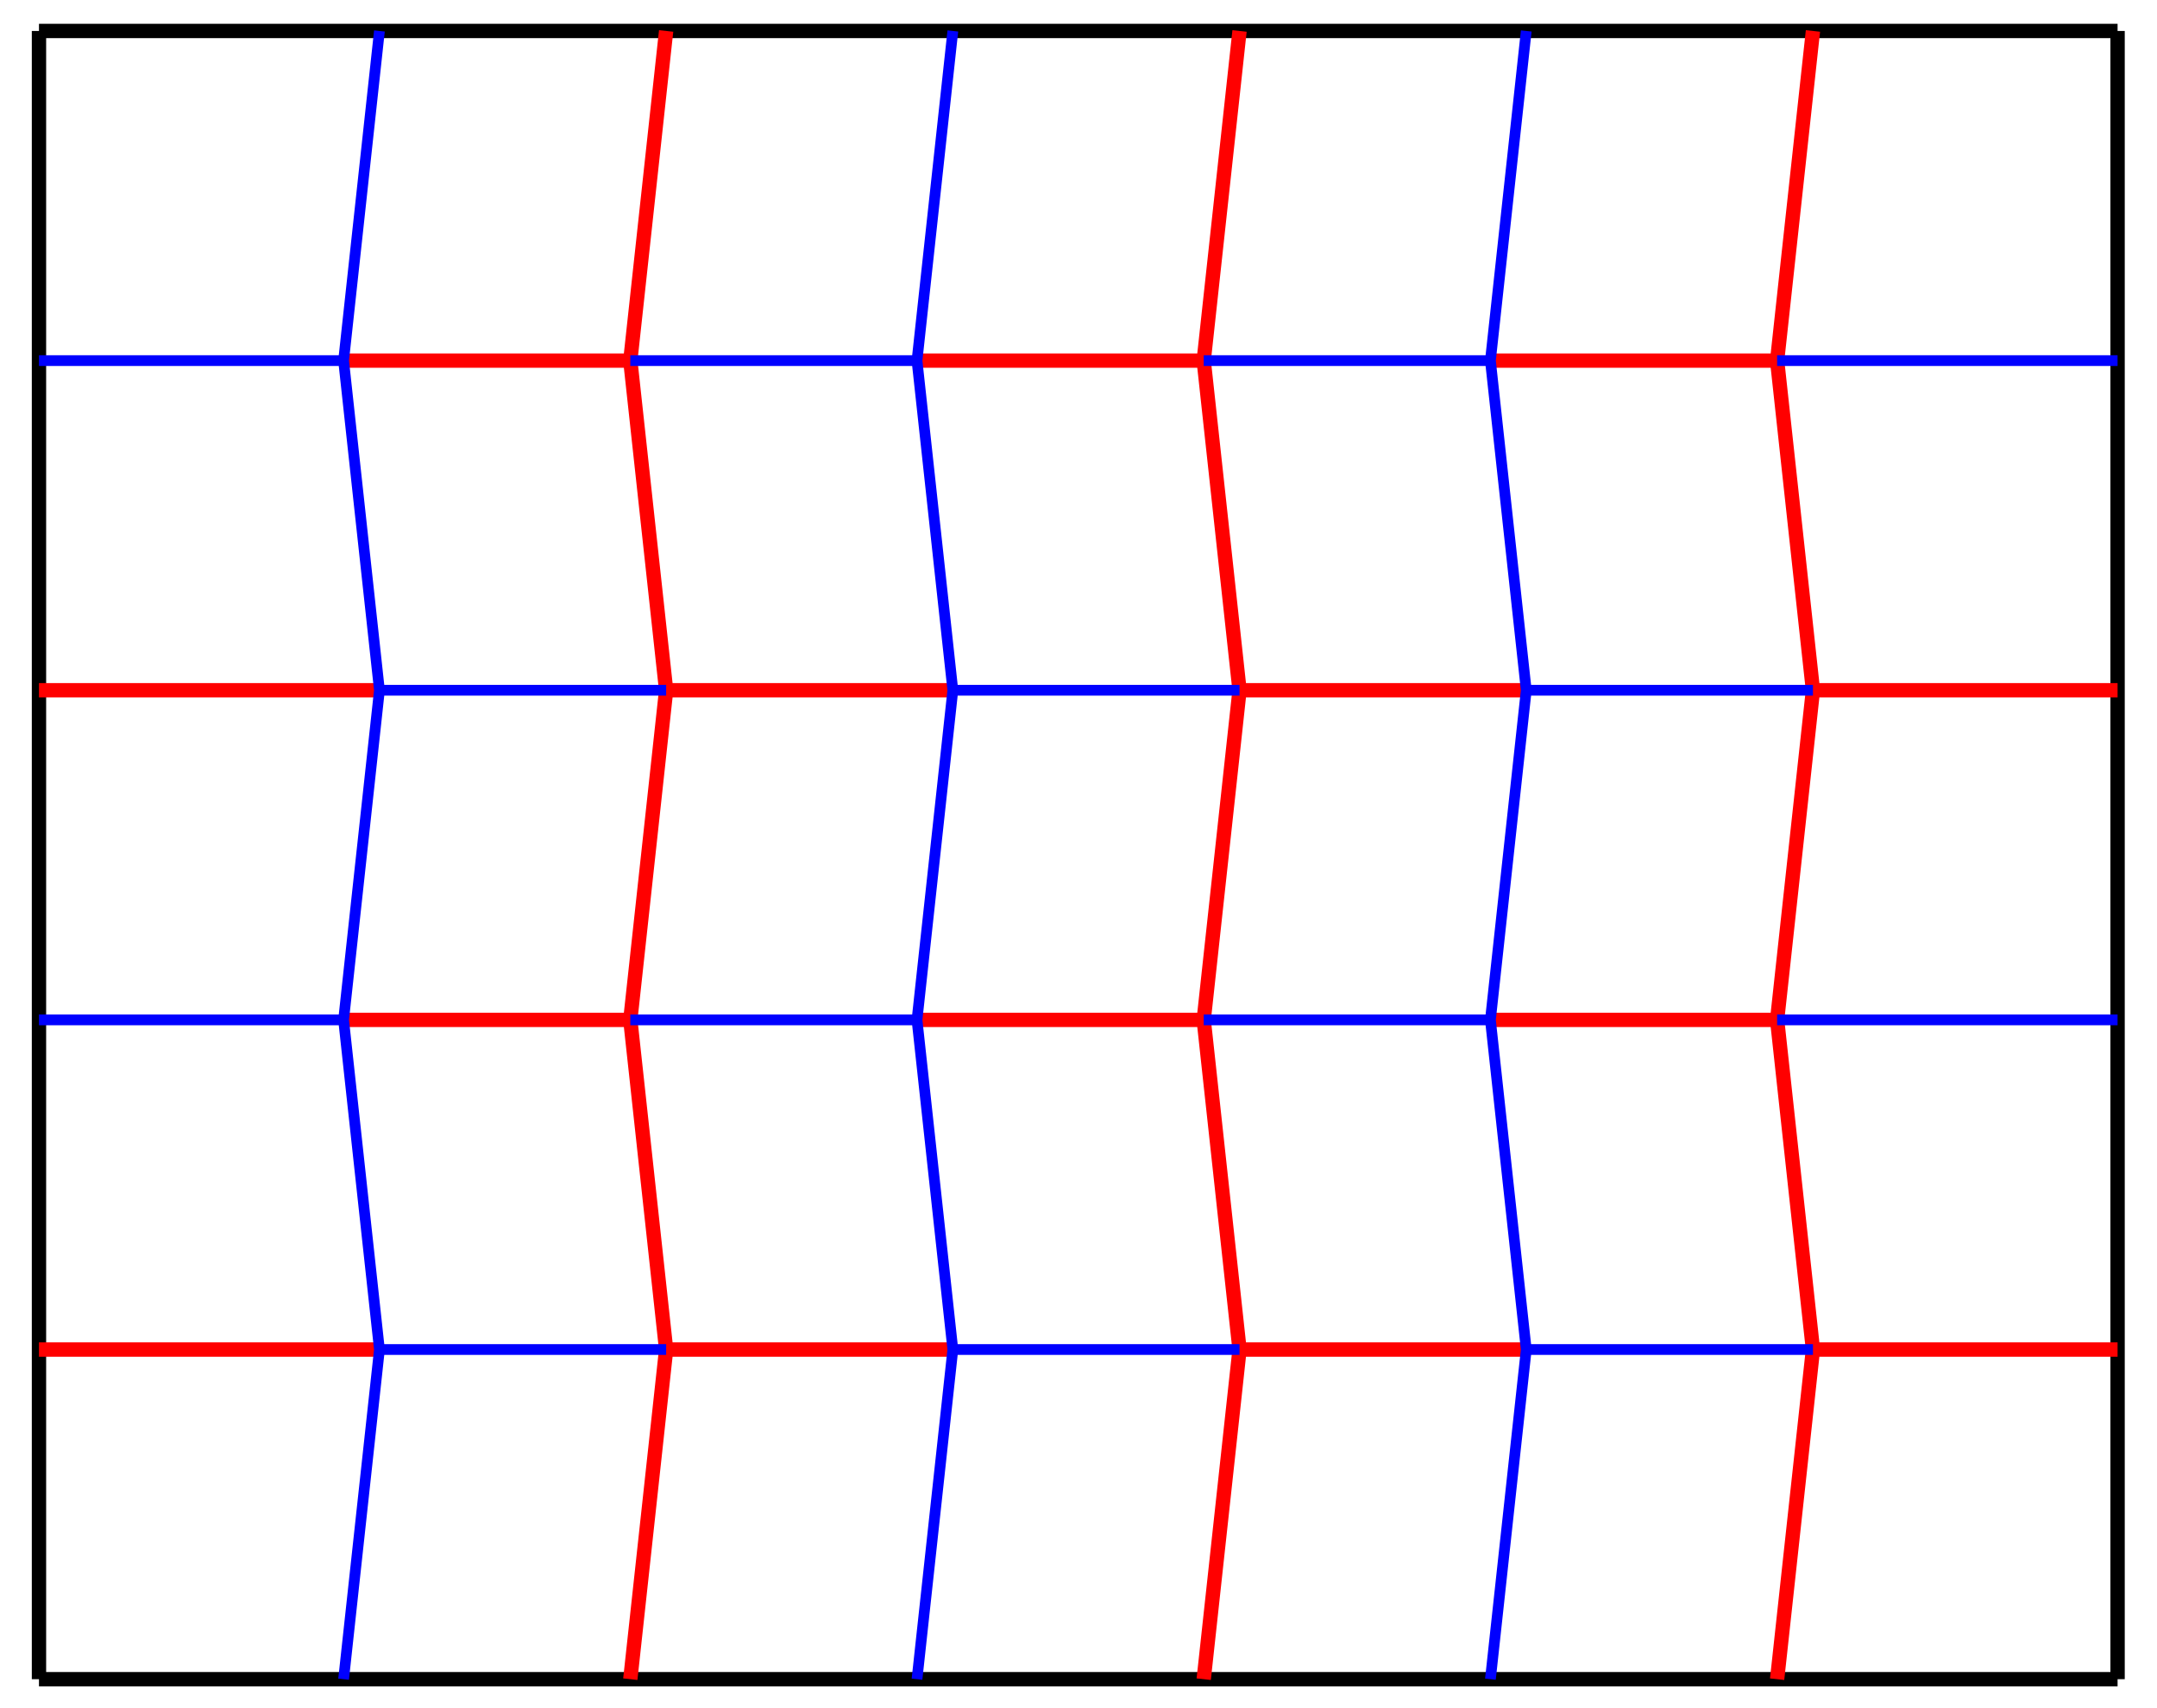
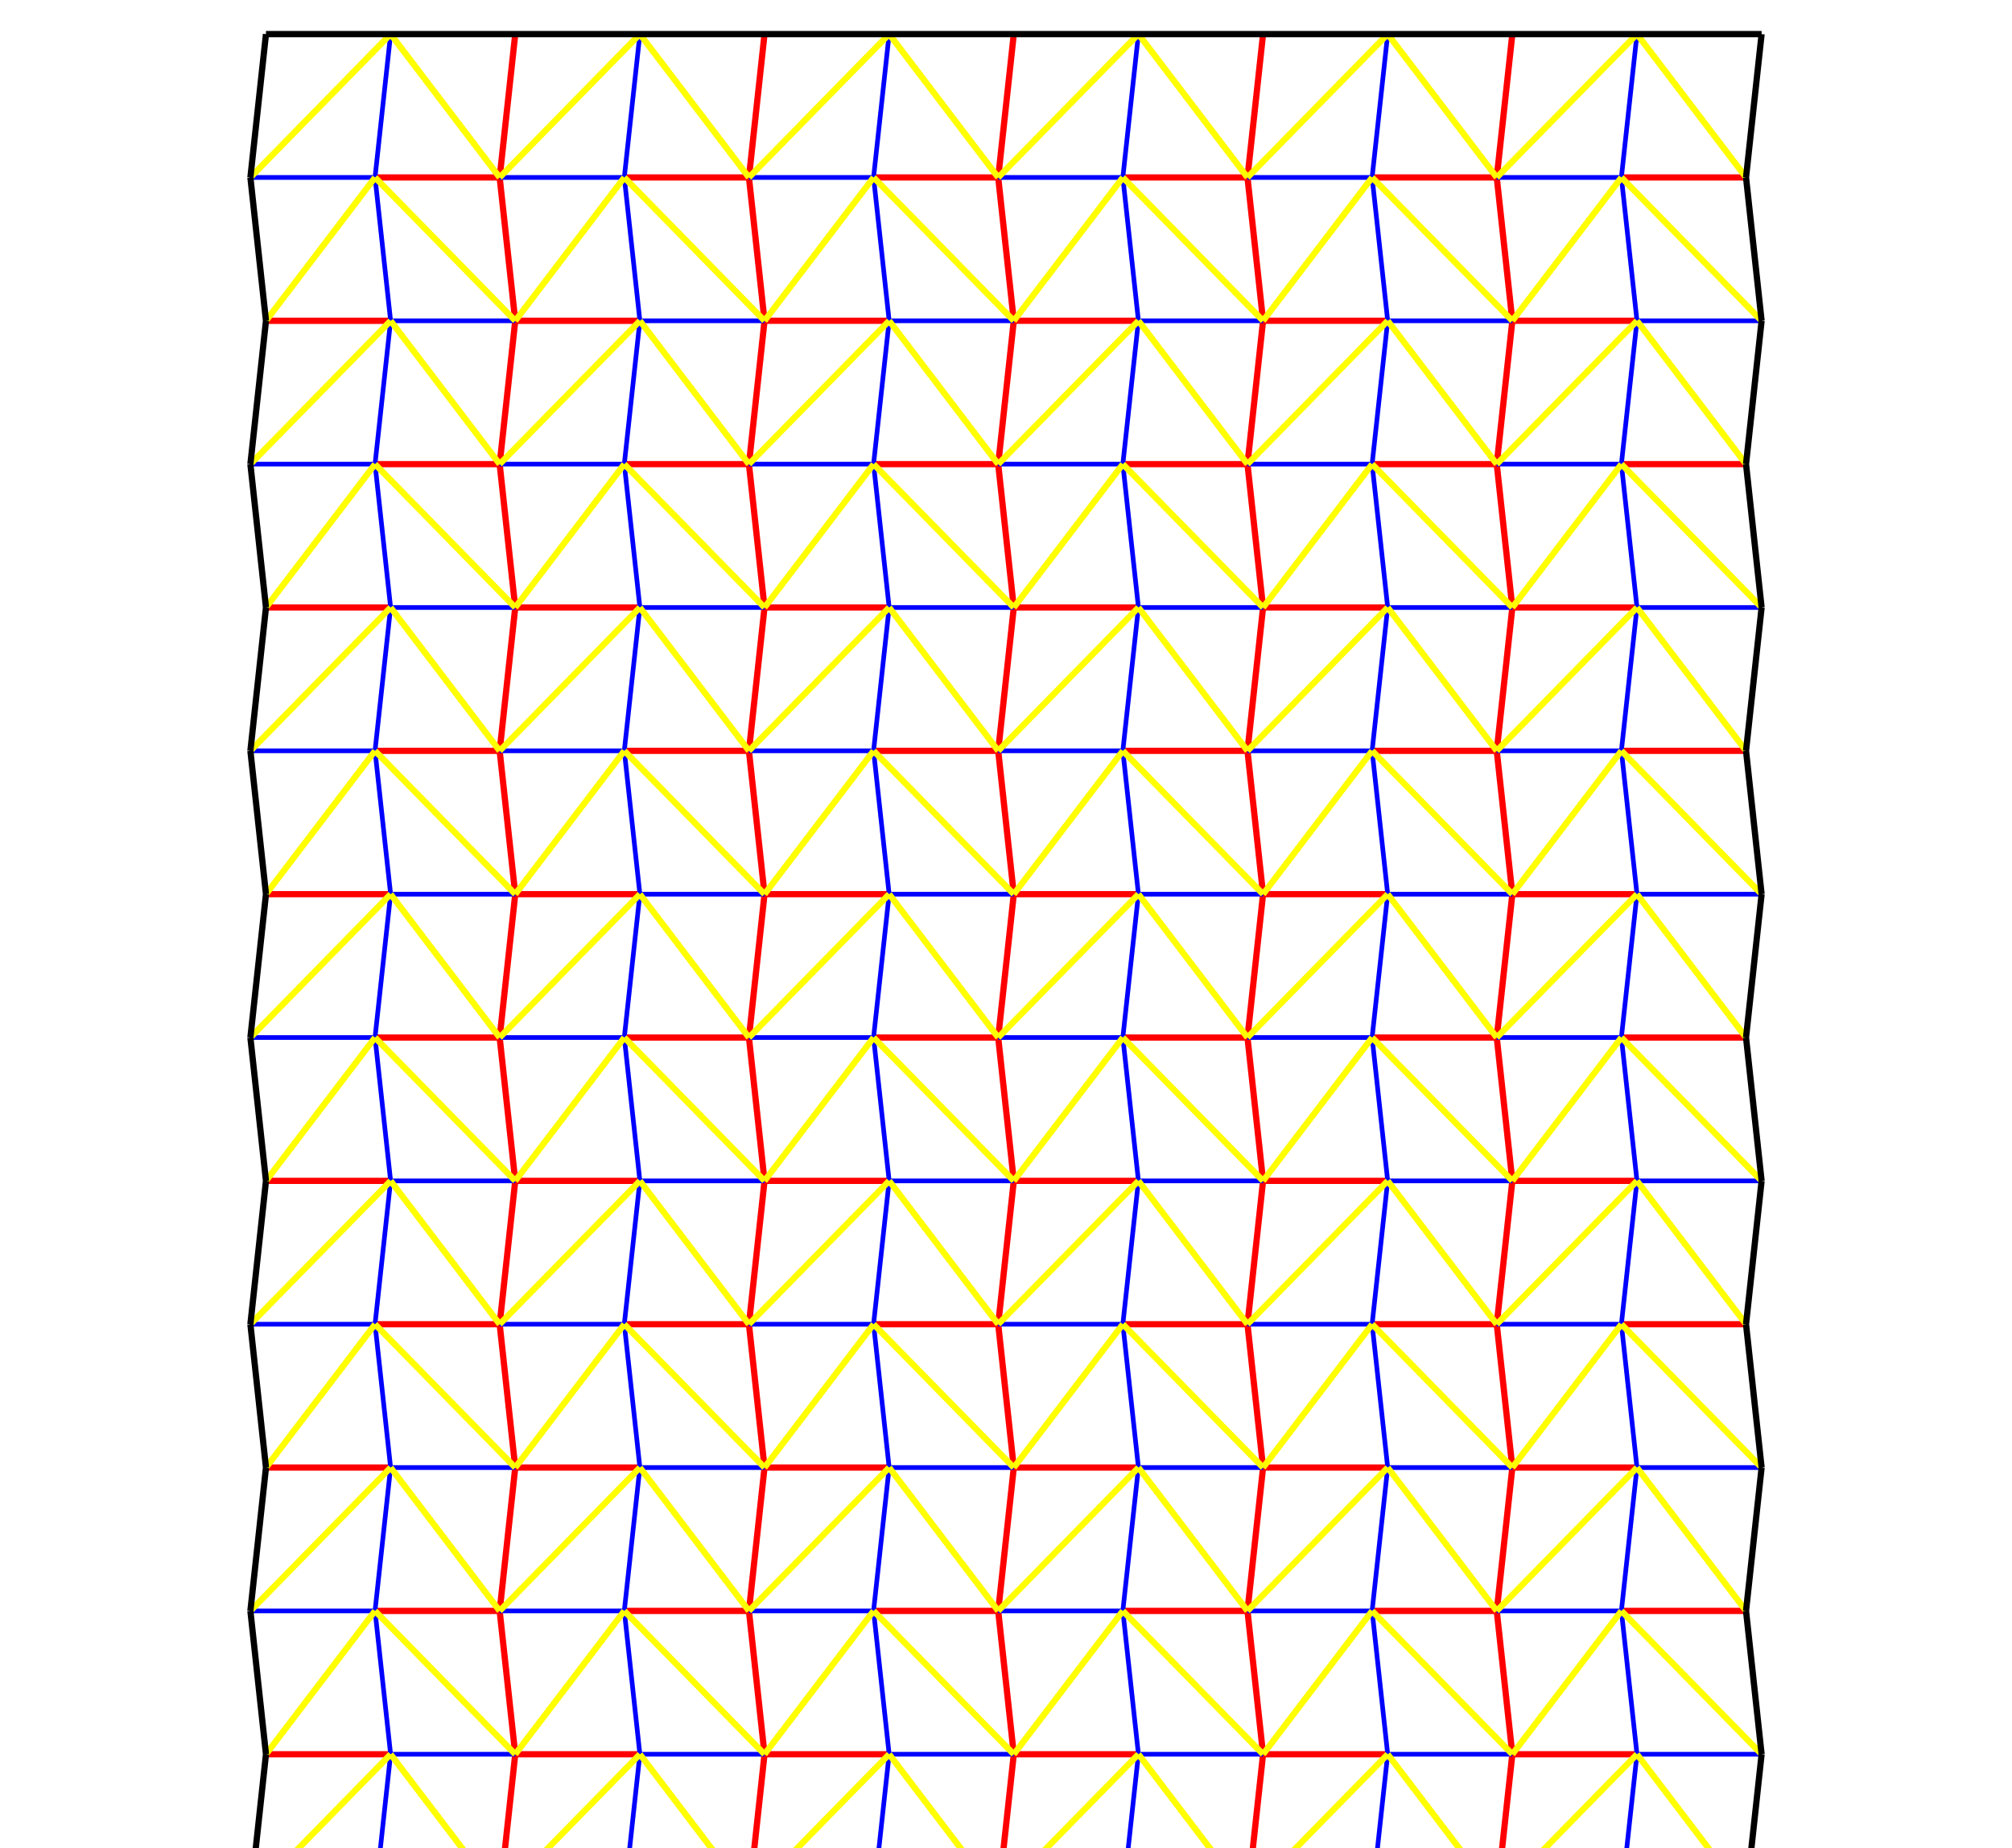
- <svg xmlns="http://www.w3.org/2000/svg" version="1.1" id="svg2" x="0px" y="0px" width="601.875px" height="476.511px" viewBox="0 0 601.875 476.511" enable-background="new 0 0 601.875 476.511" xml:space="preserve">
-   <path id="path2987" fill="none" stroke="#000000" stroke-width="4" d="M10.875,468.644h580   M10.875,468.644v-460 M10.875,8.643h580 M590.875,468.644v-460" />
-   <path id="path2989" fill="#FF0000" stroke="#FF0000" stroke-width="4" d="M175.875,468.644l10-92   M185.875,376.644l-10-92 M175.875,284.643l10-92 M185.875,192.643l-10-92 M175.875,100.643l10-92 M335.875,468.644l10-92   M345.875,376.644l-10-92 M335.875,284.643l10-92 M345.875,192.643l-10-92 M335.875,100.643l10-92 M495.875,468.644l10-92   M505.875,376.644l-10-92 M495.875,284.643l10-92 M505.875,192.643l-10-92 M495.875,100.643l10-92 M10.875,376.644h95   M185.875,376.644h80 M345.875,376.644h80 M505.875,376.644h85 M10.875,192.643h95 M185.875,192.643h80 M345.875,192.643h80   M505.875,192.643h85 M95.875,284.643h80 M255.875,284.643h80 M415.875,284.643h80 M95.875,100.643h80 M255.875,100.643h80   M415.875,100.643h80" />
-   <path id="path2991" fill="#000080" stroke="#0000FF" stroke-width="3" d="M95.875,468.644l10-92   M105.875,376.644l-10-92 M95.875,284.643l10-92 M105.875,192.643l-10-92 M95.875,100.643l10-92 M255.875,468.644l10-92   M265.875,376.644l-10-92 M255.875,284.643l10-92 M265.875,192.643l-10-92 M255.875,100.643l10-92 M415.875,468.644l10-92   M425.875,376.644l-10-92 M415.875,284.643l10-92 M425.875,192.643l-10-92 M415.875,100.643l10-92 M105.875,376.644h80   M265.875,376.644h80 M425.875,376.644h80 M105.875,192.643h80 M265.875,192.643h80 M425.875,192.643h80 M10.875,284.643h85   M175.875,284.643h80 M335.875,284.643h80 M495.875,284.643h95 M10.875,100.643h85 M175.875,100.643h80 M335.875,100.643h80   M495.875,100.643h95" />
+ <svg xmlns="http://www.w3.org/2000/svg" version="1.1" id="svg2" x="0px" y="0px" width="1291.438px" height="1186px" viewBox="0 -335.245 1291.438 1186" enable-background="new 0 -335.245 1291.438 1186" xml:space="preserve">
+   <path fill="#FF0000" stroke="#FF0000" stroke-width="4" d="M320.719,882.645l10-92 M330.719,790.645l-10-92 M320.719,698.644l10-92   M330.719,606.644l-10-92 M320.719,514.644l10-92 M480.719,882.645l10-92 M490.719,790.645l-10-92 M480.719,698.644l10-92   M490.719,606.644l-10-92 M480.719,514.644l10-92 M170.719,790.645h80 M330.719,790.645h80 M170.719,606.644h80 M330.719,606.644h80   M240.719,698.644h80 M400.719,698.644h80 M240.719,514.644h80 M400.719,514.644h80 M640.719,882.645l10-92 M650.719,790.645l-10-92   M640.719,698.643l10-91.999 M650.719,606.644l-10-92 M640.719,514.644l10-92 M800.719,882.645l10-92 M810.719,790.645l-10-92   M800.719,698.643l10-91.999 M810.719,606.644l-10-92 M800.719,514.644l10-92 M490.719,790.645h80 M650.719,790.645h80   M490.719,606.644h80 M650.719,606.644h80 M560.719,698.643h80 M720.719,698.643h80 M560.719,514.644h80 M720.719,514.644h80   M960.719,882.645l10-92 M970.719,790.645l-10-92 M960.719,698.643l10-91.999 M970.719,606.644l-10-92 M960.719,514.644l10-92   M810.719,790.645h80 M970.719,790.645h80 M810.719,606.644h80 M970.719,606.644h80 M880.719,698.643h80 M1040.719,698.643h80   M880.719,514.644h80 M1040.719,514.644h80 M330.719,422.644l-10-92 M320.719,330.643l10-92 M330.719,238.643l-10-92   M320.719,146.643l10-92 M490.719,422.644l-10-92 M480.719,330.643l10-92 M490.719,238.643l-10-92 M480.719,146.643l10-92   M170.719,422.644h80 M330.719,422.644h80 M170.719,238.643h80 M330.719,238.643h80 M240.719,330.643h80 M400.719,330.643h80   M240.719,146.643h80 M400.719,146.643h80 M650.719,422.644l-10-92 M640.719,330.642l10-92 M650.719,238.642l-10-92   M640.719,146.642l10-92 M810.719,422.644l-10-92 M800.719,330.642l10-92 M810.719,238.642l-10-92 M800.719,146.642l10-92   M490.719,422.644h80 M650.719,422.644h80 M490.719,238.642h80 M650.719,238.642h80 M560.719,330.642h80 M720.719,330.642h80   M560.719,146.642h80 M720.719,146.642h80 M970.719,422.644l-10-92 M960.719,330.642l10-92 M970.719,238.642l-10-92   M960.719,146.642l10-92 M810.719,422.644h80 M970.719,422.644h80 M810.719,238.642h80 M970.719,238.642h80 M880.719,330.642h80   M1040.719,330.642h80 M880.719,146.642h80 M1040.719,146.642h80 M330.719,54.643l-10-92 M320.719-37.358l10-92 M330.719-129.358  l-10-92 M320.719-221.358l10-92 M490.719,54.643l-10-92 M480.719-37.358l10-92 M490.719-129.358l-10-92 M480.719-221.358l10-92   M170.719,54.643h80 M330.719,54.643h80 M170.719-129.358h80 M330.719-129.358h80 M240.719-37.358h80 M400.719-37.358h80   M240.719-221.358h80 M400.719-221.358h80 M650.719,54.643l-10-92 M640.719-37.359l10-92 M650.719-129.359l-10-92 M640.719-221.359  l10-92 M810.719,54.643l-10-92 M800.719-37.359l10-92 M810.719-129.359l-10-92 M800.719-221.359l10-92 M490.719,54.643h80   M650.719,54.643h80 M490.719-129.359h80 M650.719-129.359h80 M560.719-37.359h80 M720.719-37.359h80 M560.719-221.359h80   M720.719-221.359h80 M970.719,54.643l-10-92 M960.719-37.359l10-92 M970.719-129.359l-10-92 M960.719-221.359l10-92   M810.719,54.643h80 M970.719,54.643h80 M810.719-129.359h80 M970.719-129.359h80 M880.719-37.359h80 M1040.719-37.359h80   M880.719-221.359h80 M1040.719-221.359h80" />
+   <path fill="#000080" stroke="#0000FF" stroke-width="3" d="M240.719,882.645l10-92 M250.719,790.645l-10-92 M240.719,698.644l10-92   M250.719,606.644l-10-92 M240.719,514.644l10-92 M400.719,882.645l10-92 M410.719,790.645l-10-92 M400.719,698.644l10-92   M410.719,606.644l-10-92 M400.719,514.644l10-92 M250.719,790.645h80 M410.719,790.645h80 M250.719,606.644h80 M410.719,606.644h80   M160.719,698.644h80 M320.719,698.644h80 M160.719,514.644h80 M320.719,514.644h80 M560.719,882.645l10-92 M570.719,790.645l-10-92   M560.719,698.643l10-91.999 M570.719,606.644l-10-92 M560.719,514.644l10-92 M720.719,882.645l10-92 M730.719,790.645l-10-92   M720.719,698.643l10-91.999 M730.719,606.644l-10-92 M720.719,514.644l10-92 M570.719,790.645h80 M730.719,790.645h80   M570.719,606.644h80 M730.719,606.644h80 M480.719,698.643h80 M640.719,698.643h80 M480.719,514.644h80 M640.719,514.644h80   M880.719,882.645l10-92 M890.719,790.645l-10-92 M880.719,698.643l10-91.999 M890.719,606.644l-10-92 M880.719,514.644l10-92   M1040.719,882.645l10-92 M1050.719,790.645l-10-92 M1040.719,698.643l10-91.999 M1050.719,606.644l-10-92 M1040.719,514.644l10-92   M890.719,790.645h80 M1050.719,790.645h80 M890.719,606.644h80 M1050.719,606.644h80 M800.719,698.643h80 M960.719,698.643h80   M800.719,514.644h80 M960.719,514.644h80 M250.719,422.644l-10-92 M240.719,330.643l10-92 M250.719,238.643l-10-92   M240.719,146.643l10-92 M410.719,422.644l-10-92 M400.719,330.643l10-92 M410.719,238.643l-10-92 M400.719,146.643l10-92   M250.719,422.644h80 M410.719,422.644h80 M250.719,238.643h80 M410.719,238.643h80 M160.719,330.643h80 M320.719,330.643h80   M160.719,146.643h80 M320.719,146.643h80 M570.719,422.644l-10-92 M560.719,330.642l10-92 M570.719,238.642l-10-92   M560.719,146.642l10-92 M730.719,422.644l-10-92 M720.719,330.642l10-92 M730.719,238.642l-10-92 M720.719,146.642l10-92   M570.719,422.644h80 M730.719,422.644h80 M570.719,238.642h80 M730.719,238.642h80 M480.719,330.642h80 M640.719,330.642h80   M480.719,146.642h80 M640.719,146.642h80 M890.719,422.644l-10-92 M880.719,330.642l10-92 M890.719,238.642l-10-92   M880.719,146.642l10-92 M1050.719,422.644l-10-92 M1040.719,330.642l10-92 M1050.719,238.642l-10-92 M1040.719,146.642l10-92   M890.719,422.644h80 M1050.719,422.644h80 M890.719,238.642h80 M1050.719,238.642h80 M800.719,330.642h80 M960.719,330.642h80   M800.719,146.642h80 M960.719,146.642h80 M250.719,54.643l-10-92 M240.719-37.358l10-92 M250.719-129.358l-10-92 M240.719-221.358  l10-92 M410.719,54.643l-10-92 M400.719-37.358l10-92 M410.719-129.358l-10-92 M400.719-221.358l10-92 M250.719,54.643h80   M410.719,54.643h80 M250.719-129.358h80 M410.719-129.358h80 M160.719-37.358h80 M320.719-37.358h80 M160.719-221.358h80   M320.719-221.358h80 M570.719,54.643l-10-92 M560.719-37.359l10-92 M570.719-129.359l-10-92 M560.719-221.359l10-92   M730.719,54.643l-10-92 M720.719-37.359l10-92 M730.719-129.359l-10-92 M720.719-221.359l10-92 M570.719,54.643h80 M730.719,54.643  h80 M570.719-129.359h80 M730.719-129.359h80 M480.719-37.359h80 M640.719-37.359h80 M480.719-221.359h80 M640.719-221.359h80   M890.719,54.643l-10-92 M880.719-37.359l10-92 M890.719-129.359l-10-92 M880.719-221.359l10-92 M1050.719,54.643l-10-92   M1040.719-37.359l10-92 M1050.719-129.359l-10-92 M1040.719-221.359l10-92 M890.719,54.643h80 M1050.719,54.643h80   M890.719-129.359h80 M1050.719-129.359h80 M800.719-37.359h80 M960.719-37.359h80 M800.719-221.359h80 M960.719-221.359h80" />
+   <path fill="none" stroke="#FFFF00" stroke-width="4" d="M160.719,882.645l90-92 M250.719,790.645l70,92 M320.719,882.645l90-92   M410.719,790.645l70,92 M170.719,790.645l70-92.001 M240.719,698.644l90,92.001 M330.719,790.645l70-92.001 M490.719,790.645  l-90-92.001 M160.719,698.644l90-92 M250.719,606.644l70,92 M320.719,698.644l90-92 M410.719,606.644l70,92 M170.719,606.644l70-92   M240.719,514.644l90,92 M330.719,606.644l70-92 M400.719,514.644l90,92 M160.719,514.644l90-92 M250.719,422.644l70,92   M320.719,514.644l90-92 M410.719,422.644l70,92 M480.719,882.645l90-92 M570.719,790.645l70,92 M640.719,882.645l90-92   M730.719,790.645l70,92 M490.719,790.645l70-92.002 M560.719,698.643l90,92.002 M650.719,790.645l70-92.002 M810.719,790.645  l-90-92.002 M480.719,698.643l90-91.999 M570.719,606.644l70,91.999 M640.719,698.643l90-91.999 M730.719,606.644l70,91.999   M490.719,606.644l70-92 M560.719,514.644l90,92 M650.719,606.644l70-92 M720.719,514.644l90,92 M480.719,514.644l90-92   M570.719,422.644l70,92 M640.719,514.644l90-92 M730.719,422.644l70,92 M800.719,882.645l90-92 M890.719,790.645l70,92   M960.719,882.645l90-92 M1050.719,790.645l70,92 M810.719,790.645l70-92.002 M880.719,698.643l90,92.002 M970.719,790.645  l70-92.002 M1130.719,790.645l-90-92.002 M800.719,698.643l90-91.999 M890.719,606.644l70,91.999 M960.719,698.643l90-91.999   M1050.719,606.644l70,91.999 M810.719,606.644l70-92 M880.719,514.644l90,92 M970.719,606.644l70-92 M1040.719,514.644l90,92   M800.719,514.644l90-92 M890.719,422.644l70,92 M960.719,514.644l90-92 M1050.719,422.644l70,92 M170.719,422.644l70-92.001   M240.719,330.643l90,92.001 M330.719,422.644l70-92.001 M490.719,422.644l-90-92.001 M160.719,330.643l90-92 M250.719,238.643  l70,92 M320.719,330.643l90-92 M410.719,238.643l70,92 M170.719,238.643l70-92 M240.719,146.643l90,92 M330.719,238.643l70-92   M400.719,146.643l90,92 M160.719,146.643l90-92 M250.719,54.643l70,92 M320.719,146.643l90-92 M410.719,54.643l70,92   M490.719,422.644l70-92.002 M560.719,330.642l90,92.002 M650.719,422.644l70-92.002 M810.719,422.644l-90-92.002 M480.719,330.642  l90-92 M570.719,238.642l70,92 M640.719,330.642l90-92 M730.719,238.642l70,92 M490.719,238.642l70-92 M560.719,146.642l90,92   M650.719,238.642l70-92 M720.719,146.642l90,92 M480.719,146.642l90-92 M570.719,54.642l70,92 M640.719,146.642l90-92   M730.719,54.642l70,92 M810.719,422.644l70-92.002 M880.719,330.642l90,92.002 M970.719,422.644l70-92.002 M1130.719,422.644  l-90-92.002 M800.719,330.642l90-92 M890.719,238.642l70,92 M960.719,330.642l90-92 M1050.719,238.642l70,92 M810.719,238.642l70-92   M880.719,146.642l90,92 M970.719,238.642l70-92 M1040.719,146.642l90,92 M800.719,146.642l90-92 M890.719,54.642l70,92   M960.719,146.642l90-92 M1050.719,54.642l70,92 M170.719,54.643l70-92.001 M240.719-37.358l90,92.001 M330.719,54.643l70-92.001   M490.719,54.643l-90-92.001 M160.719-37.358l90-92 M250.719-129.358l70,92 M320.719-37.358l90-92 M410.719-129.358l70,92   M170.719-129.358l70-92 M240.719-221.358l90,92 M330.719-129.358l70-92 M400.719-221.358l90,92 M160.719-221.358l90-92   M250.719-313.358l70,92 M320.719-221.358l90-92 M410.719-313.358l70,92 M490.719,54.643l70-92.002 M560.719-37.359l90,92.002   M650.719,54.643l70-92.002 M810.719,54.643l-90-92.002 M480.719-37.359l90-92 M570.719-129.359l70,92 M640.719-37.359l90-92   M730.719-129.359l70,92 M490.719-129.359l70-92 M560.719-221.359l90,92 M650.719-129.359l70-92 M720.719-221.359l90,92   M480.719-221.359l90-92 M570.719-313.359l70,92 M640.719-221.359l90-92 M730.719-313.359l70,92 M810.719,54.643l70-92.002   M880.719-37.359l90,92.002 M970.719,54.643l70-92.002 M1130.719,54.643l-90-92.002 M800.719-37.359l90-92 M890.719-129.359l70,92   M960.719-37.359l90-92 M1050.719-129.359l70,92 M810.719-129.359l70-92 M880.719-221.359l90,92 M970.719-129.359l70-92   M1040.719-221.359l90,92 M800.719-221.359l90-92 M890.719-313.359l70,92 M960.719-221.359l90-92 M1050.719-313.359l70,92" />
+   <path fill="#FF0000" stroke="#000000" stroke-width="4" d="M1120.719,882.645l10-92 M1130.719,790.645l-10-92 M1120.719,698.643  l10-91.999 M1130.719,606.644l-10-92 M1120.719,514.644l10-92 M160.719,882.645l10-92 M170.719,790.645l-10-92 M160.719,698.643  l10-92 M170.719,606.643l-10-92 M160.719,514.643l10-92 M1130.719,422.644l-10-92 M1120.719,330.642l10-92 M1130.719,238.642l-10-92   M1120.719,146.642l10-92 M170.719,422.644l-10-92 M160.719,330.642l10-92 M170.719,238.642l-10-92 M160.719,146.642l10-92   M1130.719,54.643l-10-92 M1120.719-37.359l10-92 M1130.719-129.359l-10-92 M1120.719-221.359l10-92 M170.719,54.643l-10-92   M160.719-37.359l10-92 M170.719-129.359l-10-92 M160.719-221.359l10-92 M170.719-313.359h960 M160.719,882.645h960" />
</svg>
